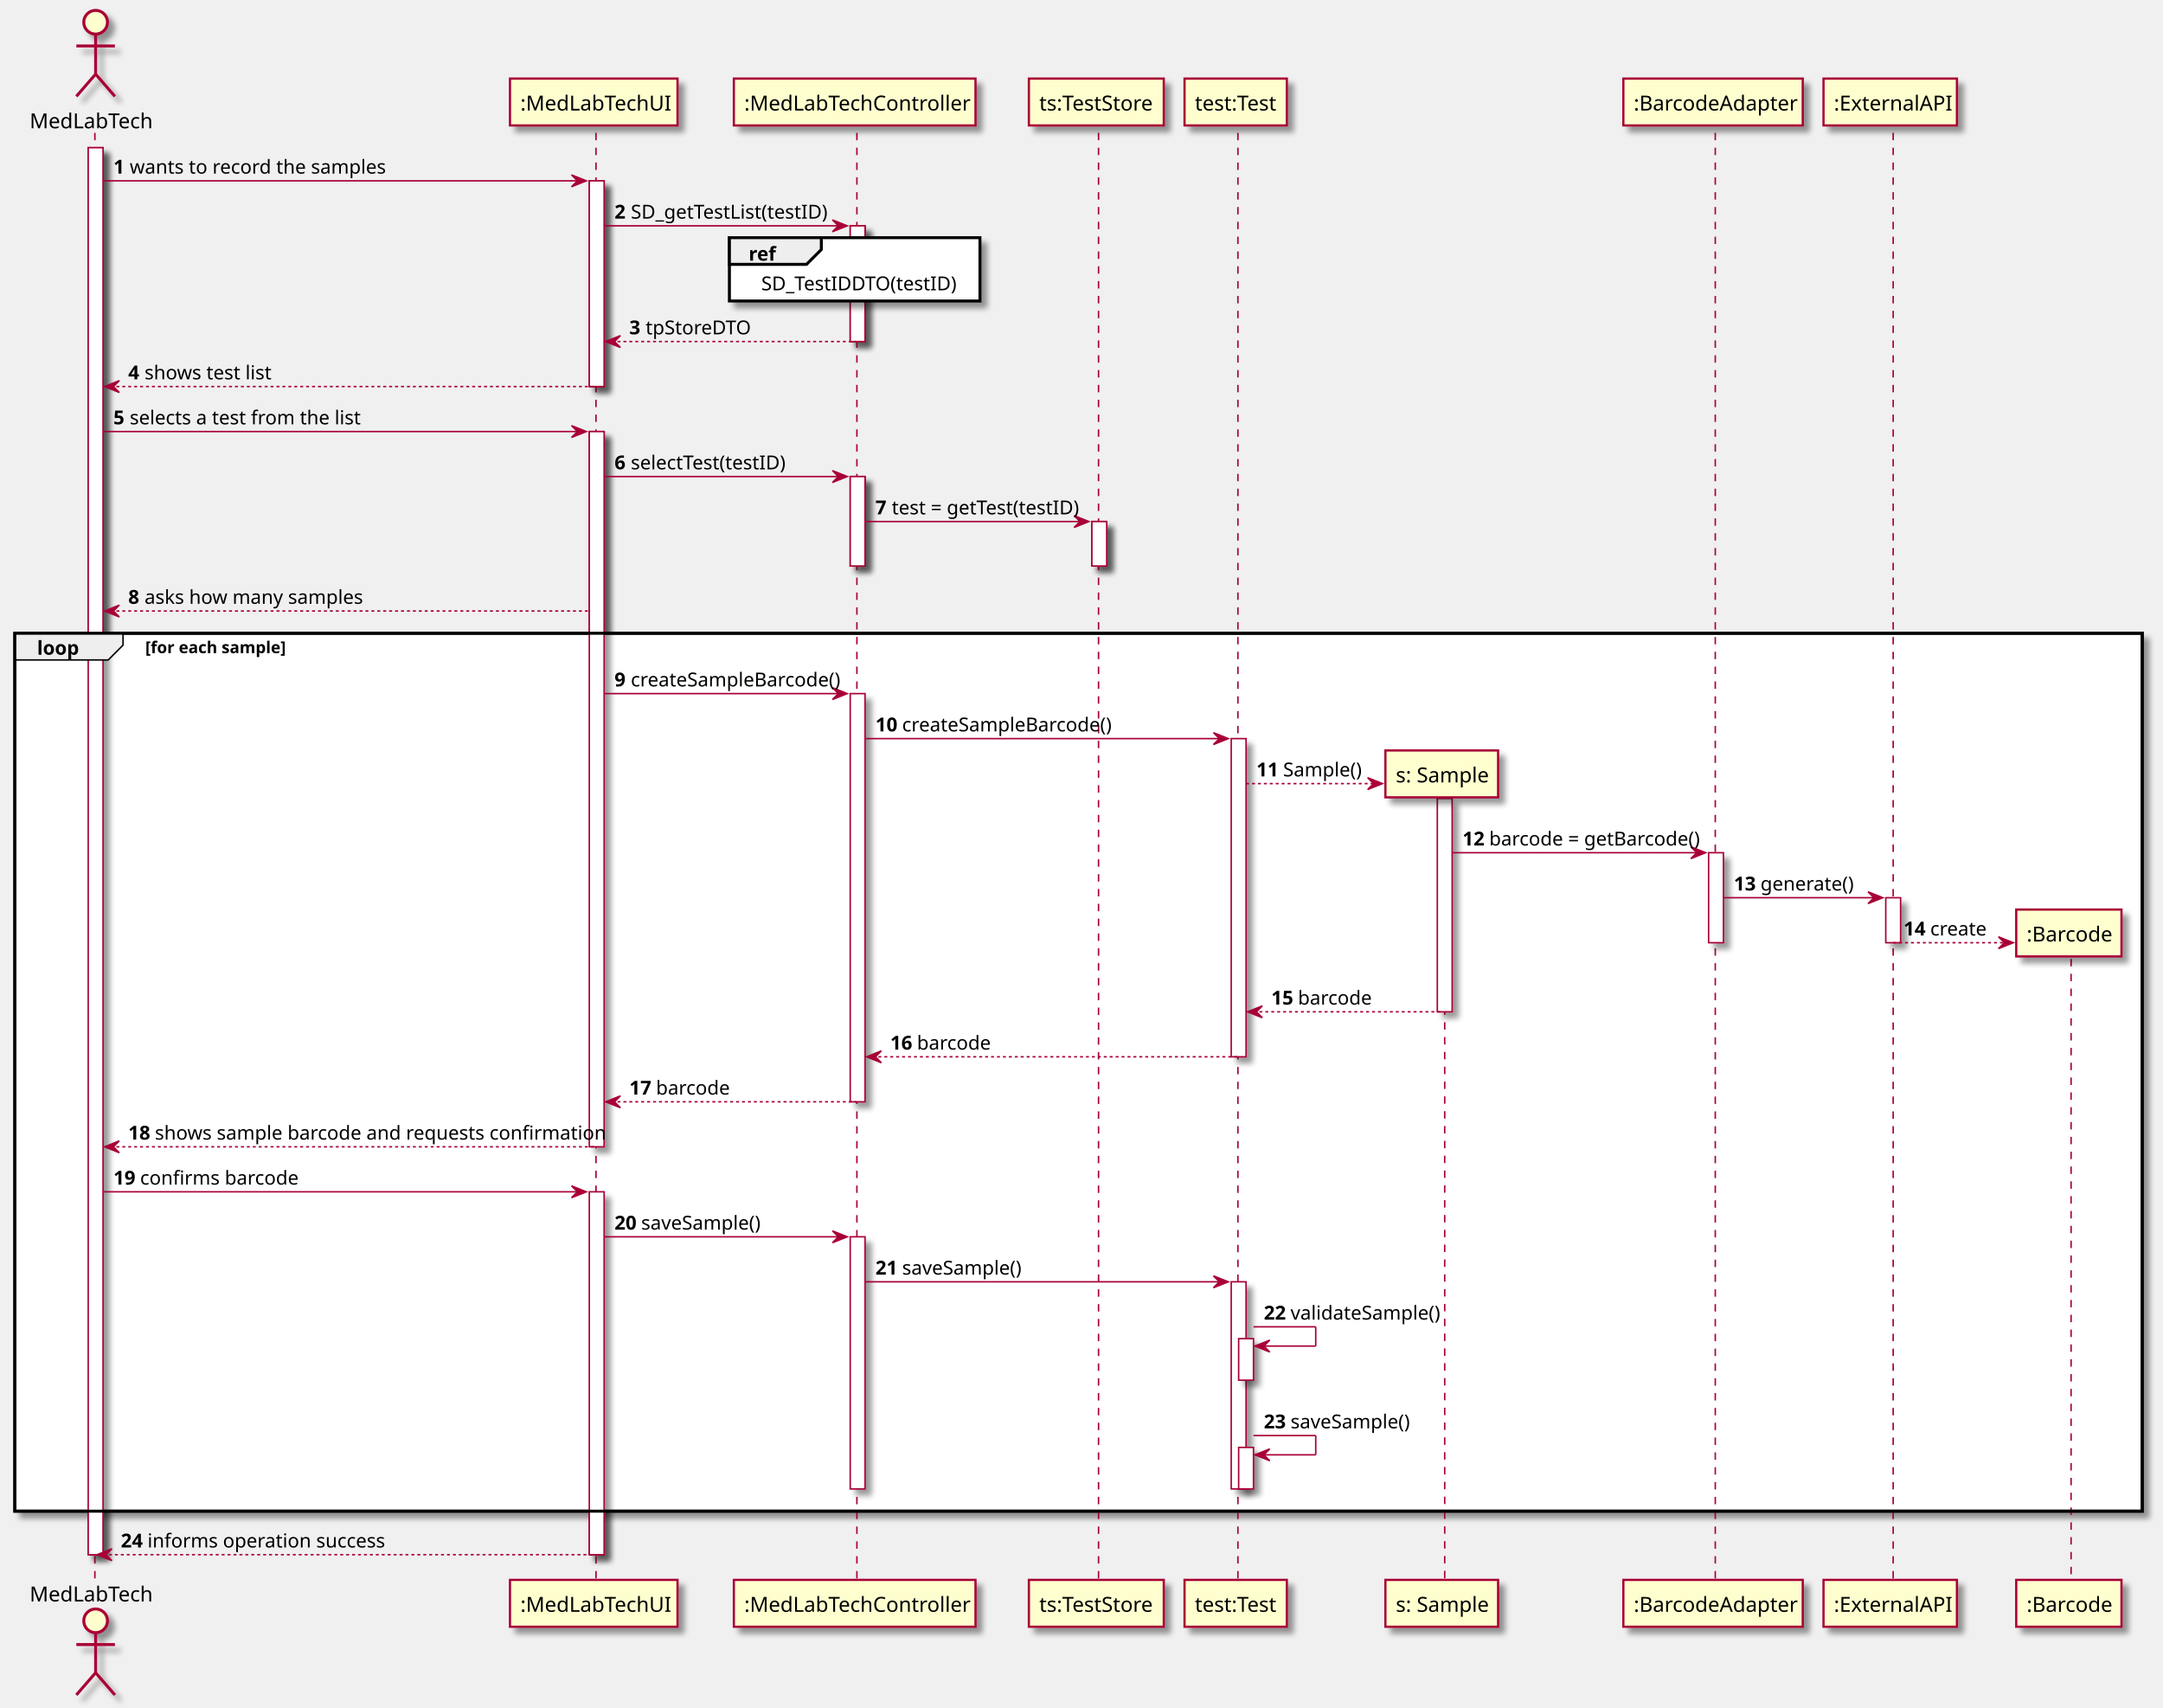
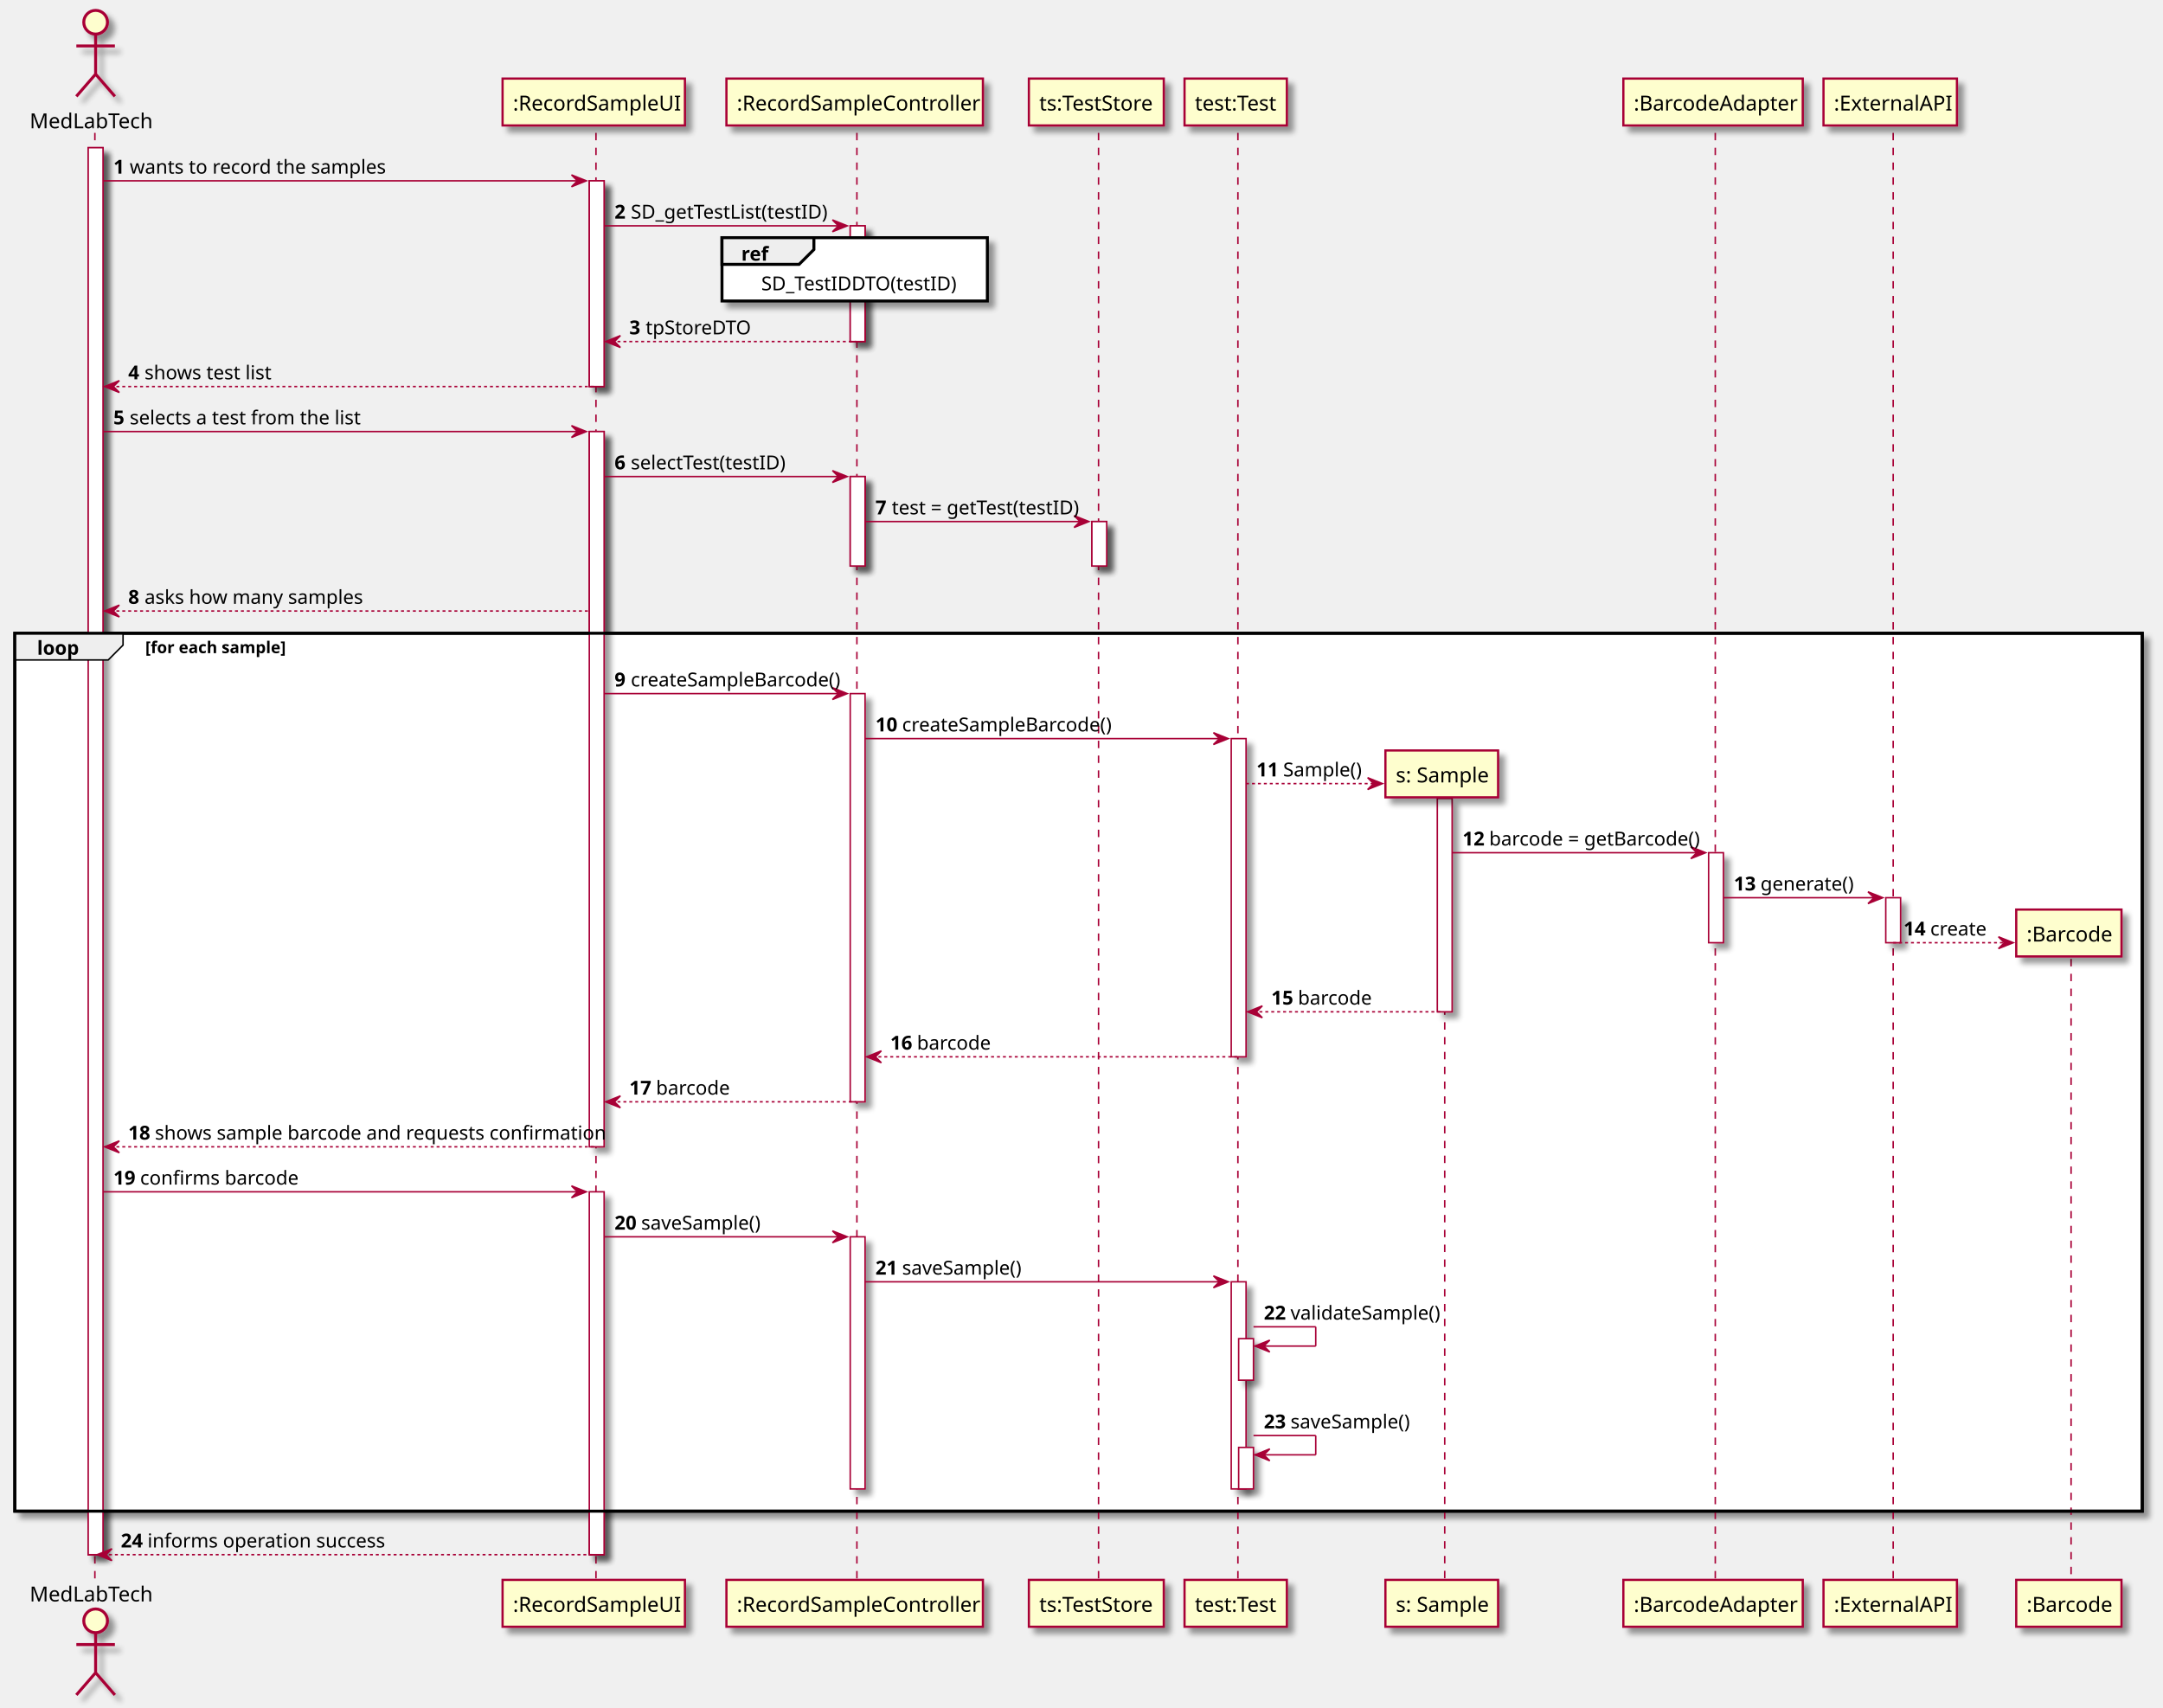
<svg xmlns="http://www.w3.org/2000/svg" contentScriptType="application/ecmascript" contentStyleType="text/css" height="1152px" preserveAspectRatio="none" style="width:1459px;height:1152px;" version="1.1" viewBox="0 0 1459 1152" width="1459px" zoomAndPan="magnify">
  <defs>
-     <filter height="300%" id="fufe3tye4bch2" width="300%" x="-1" y="-1">
+     <filter height="300%" id="f32k45sra14me" width="300%" x="-1" y="-1">
      <feGaussianBlur result="blurOut" stdDeviation="2.0" />
      <feColorMatrix in="blurOut" result="blurOut2" type="matrix" values="0 0 0 0 0 0 0 0 0 0 0 0 0 0 0 0 0 0 .4 0" />
      <feOffset dx="4.0" dy="4.0" in="blurOut2" result="blurOut3" />
      <feBlend in="SourceGraphic" in2="blurOut3" mode="normal" />
    </filter>
  </defs>
  <g>
-     <rect fill="#FFFFFF" filter="url(#fufe3tye4bch2)" height="949.008" style="stroke:#A80036;stroke-width:1.0;" width="10" x="59.5" y="99.609" />
-     <rect fill="#FFFFFF" filter="url(#fufe3tye4bch2)" height="138.758" style="stroke:#A80036;stroke-width:1.0;" width="10" x="397.5" y="121.961" />
-     <rect fill="#FFFFFF" filter="url(#fufe3tye4bch2)" height="482.438" style="stroke:#A80036;stroke-width:1.0;" width="10" x="397.5" y="291.07" />
-     <rect fill="#FFFFFF" filter="url(#fufe3tye4bch2)" height="244.758" style="stroke:#A80036;stroke-width:1.0;" width="10" x="397.5" y="803.859" />
-     <rect fill="#FFFFFF" filter="url(#fufe3tye4bch2)" height="78.055" style="stroke:#A80036;stroke-width:1.0;" width="10" x="573.5" y="152.312" />
-     <rect fill="#FFFFFF" filter="url(#fufe3tye4bch2)" height="60.352" style="stroke:#A80036;stroke-width:1.0;" width="10" x="573.5" y="321.422" />
-     <rect fill="#FFFFFF" filter="url(#fufe3tye4bch2)" height="275.328" style="stroke:#A80036;stroke-width:1.0;" width="10" x="573.5" y="467.828" />
-     <rect fill="#FFFFFF" filter="url(#fufe3tye4bch2)" height="170.055" style="stroke:#A80036;stroke-width:1.0;" width="10" x="573.5" y="834.211" />
-     <rect fill="#FFFFFF" filter="url(#fufe3tye4bch2)" height="30" style="stroke:#A80036;stroke-width:1.0;" width="10" x="736.5" y="351.773" />
-     <rect fill="#FFFFFF" filter="url(#fufe3tye4bch2)" height="214.625" style="stroke:#A80036;stroke-width:1.0;" width="10" x="830.5" y="498.18" />
-     <rect fill="#FFFFFF" filter="url(#fufe3tye4bch2)" height="139.703" style="stroke:#A80036;stroke-width:1.0;" width="10" x="830.5" y="864.562" />
-     <rect fill="#FFFFFF" filter="url(#fufe3tye4bch2)" height="28" style="stroke:#A80036;stroke-width:1.0;" width="10" x="835.5" y="902.914" />
-     <rect fill="#FFFFFF" filter="url(#fufe3tye4bch2)" height="28" style="stroke:#A80036;stroke-width:1.0;" width="10" x="835.5" y="976.266" />
-     <rect fill="#FFFFFF" filter="url(#fufe3tye4bch2)" height="143.922" style="stroke:#A80036;stroke-width:1.0;" width="10" x="969.5" y="538.531" />
-     <rect fill="#FFFFFF" filter="url(#fufe3tye4bch2)" height="60.703" style="stroke:#A80036;stroke-width:1.0;" width="10" x="1152.5" y="575.141" />
-     <rect fill="#FFFFFF" filter="url(#fufe3tye4bch2)" height="30.352" style="stroke:#A80036;stroke-width:1.0;" width="10" x="1272" y="605.492" />
-     <rect fill="#FFFFFF" filter="url(#fufe3tye4bch2)" height="592.141" style="stroke:#000000;stroke-width:2.0;" width="1435" x="10" y="427.125" />
+     <rect fill="#FFFFFF" filter="url(#f32k45sra14me)" height="949.008" style="stroke:#A80036;stroke-width:1.0;" width="10" x="59.5" y="99.609" />
+     <rect fill="#FFFFFF" filter="url(#f32k45sra14me)" height="138.758" style="stroke:#A80036;stroke-width:1.0;" width="10" x="397.5" y="121.961" />
+     <rect fill="#FFFFFF" filter="url(#f32k45sra14me)" height="482.438" style="stroke:#A80036;stroke-width:1.0;" width="10" x="397.5" y="291.07" />
+     <rect fill="#FFFFFF" filter="url(#f32k45sra14me)" height="244.758" style="stroke:#A80036;stroke-width:1.0;" width="10" x="397.5" y="803.859" />
+     <rect fill="#FFFFFF" filter="url(#f32k45sra14me)" height="78.055" style="stroke:#A80036;stroke-width:1.0;" width="10" x="573.5" y="152.312" />
+     <rect fill="#FFFFFF" filter="url(#f32k45sra14me)" height="60.352" style="stroke:#A80036;stroke-width:1.0;" width="10" x="573.5" y="321.422" />
+     <rect fill="#FFFFFF" filter="url(#f32k45sra14me)" height="275.328" style="stroke:#A80036;stroke-width:1.0;" width="10" x="573.5" y="467.828" />
+     <rect fill="#FFFFFF" filter="url(#f32k45sra14me)" height="170.055" style="stroke:#A80036;stroke-width:1.0;" width="10" x="573.5" y="834.211" />
+     <rect fill="#FFFFFF" filter="url(#f32k45sra14me)" height="30" style="stroke:#A80036;stroke-width:1.0;" width="10" x="736.5" y="351.773" />
+     <rect fill="#FFFFFF" filter="url(#f32k45sra14me)" height="214.625" style="stroke:#A80036;stroke-width:1.0;" width="10" x="830.5" y="498.18" />
+     <rect fill="#FFFFFF" filter="url(#f32k45sra14me)" height="139.703" style="stroke:#A80036;stroke-width:1.0;" width="10" x="830.5" y="864.562" />
+     <rect fill="#FFFFFF" filter="url(#f32k45sra14me)" height="28" style="stroke:#A80036;stroke-width:1.0;" width="10" x="835.5" y="902.914" />
+     <rect fill="#FFFFFF" filter="url(#f32k45sra14me)" height="28" style="stroke:#A80036;stroke-width:1.0;" width="10" x="835.5" y="976.266" />
+     <rect fill="#FFFFFF" filter="url(#f32k45sra14me)" height="143.922" style="stroke:#A80036;stroke-width:1.0;" width="10" x="969.5" y="538.531" />
+     <rect fill="#FFFFFF" filter="url(#f32k45sra14me)" height="60.703" style="stroke:#A80036;stroke-width:1.0;" width="10" x="1152.5" y="575.141" />
+     <rect fill="#FFFFFF" filter="url(#f32k45sra14me)" height="30.352" style="stroke:#A80036;stroke-width:1.0;" width="10" x="1272" y="605.492" />
+     <rect fill="#FFFFFF" filter="url(#f32k45sra14me)" height="592.141" style="stroke:#000000;stroke-width:2.0;" width="1435" x="10" y="427.125" />
    <line style="stroke:#A80036;stroke-width:1.0;stroke-dasharray:5.0,5.0;" x1="64" x2="64" y1="89.609" y2="1066.617" />
    <line style="stroke:#A80036;stroke-width:1.0;stroke-dasharray:5.0,5.0;" x1="402" x2="402" y1="89.609" y2="1066.617" />
    <line style="stroke:#A80036;stroke-width:1.0;stroke-dasharray:5.0,5.0;" x1="578" x2="578" y1="89.609" y2="1066.617" />
    <line style="stroke:#A80036;stroke-width:1.0;stroke-dasharray:5.0,5.0;" x1="741" x2="741" y1="89.609" y2="1066.617" />
    <line style="stroke:#A80036;stroke-width:1.0;stroke-dasharray:5.0,5.0;" x1="835" x2="835" y1="89.609" y2="1066.617" />
    <line style="stroke:#A80036;stroke-width:1.0;stroke-dasharray:5.0,5.0;" x1="974.5" x2="974.5" y1="539.484" y2="1066.617" />
    <line style="stroke:#A80036;stroke-width:1.0;stroke-dasharray:5.0,5.0;" x1="1157" x2="1157" y1="89.609" y2="1066.617" />
    <line style="stroke:#A80036;stroke-width:1.0;stroke-dasharray:5.0,5.0;" x1="1277" x2="1277" y1="89.609" y2="1066.617" />
    <line style="stroke:#A80036;stroke-width:1.0;stroke-dasharray:5.0,5.0;" x1="1397" x2="1397" y1="646.797" y2="1066.617" />
    <text fill="#000000" font-family="sans-serif" font-size="14" lengthAdjust="spacing" textLength="83" x="20" y="86.533">MedLabTech</text>
-     <ellipse cx="64.5" cy="15" fill="#FEFECE" filter="url(#fufe3tye4bch2)" rx="8" ry="8" style="stroke:#A80036;stroke-width:2.0;" />
-     <path d="M64.5,23 L64.5,50 M51.5,31 L77.5,31 M64.5,50 L51.5,65 M64.5,50 L77.5,65 " fill="none" filter="url(#fufe3tye4bch2)" style="stroke:#A80036;stroke-width:2.0;" />
+     <ellipse cx="64.5" cy="15" fill="#FEFECE" filter="url(#f32k45sra14me)" rx="8" ry="8" style="stroke:#A80036;stroke-width:2.0;" />
+     <path d="M64.5,23 L64.5,50 M51.5,31 L77.5,31 M64.5,50 L51.5,65 M64.5,50 L77.5,65 " fill="none" filter="url(#f32k45sra14me)" style="stroke:#A80036;stroke-width:2.0;" />
    <text fill="#000000" font-family="sans-serif" font-size="14" lengthAdjust="spacing" textLength="83" x="20" y="1080.15">MedLabTech</text>
-     <ellipse cx="64.5" cy="1093.227" fill="#FEFECE" filter="url(#fufe3tye4bch2)" rx="8" ry="8" style="stroke:#A80036;stroke-width:2.0;" />
-     <path d="M64.5,1101.227 L64.5,1128.227 M51.5,1109.227 L77.5,1109.227 M64.5,1128.227 L51.5,1143.227 M64.5,1128.227 L77.5,1143.227 " fill="none" filter="url(#fufe3tye4bch2)" style="stroke:#A80036;stroke-width:2.0;" />
-     <rect fill="#FEFECE" filter="url(#fufe3tye4bch2)" height="31.609" style="stroke:#A80036;stroke-width:1.5;" width="113" x="344" y="53" />
-     <text fill="#000000" font-family="sans-serif" font-size="14" lengthAdjust="spacing" textLength="99" x="351" y="74.533">:MedLabTechUI</text>
-     <rect fill="#FEFECE" filter="url(#fufe3tye4bch2)" height="31.609" style="stroke:#A80036;stroke-width:1.5;" width="113" x="344" y="1065.617" />
-     <text fill="#000000" font-family="sans-serif" font-size="14" lengthAdjust="spacing" textLength="99" x="351" y="1087.15">:MedLabTechUI</text>
-     <rect fill="#FEFECE" filter="url(#fufe3tye4bch2)" height="31.609" style="stroke:#A80036;stroke-width:1.5;" width="163" x="495" y="53" />
-     <text fill="#000000" font-family="sans-serif" font-size="14" lengthAdjust="spacing" textLength="149" x="502" y="74.533">:MedLabTechController</text>
-     <rect fill="#FEFECE" filter="url(#fufe3tye4bch2)" height="31.609" style="stroke:#A80036;stroke-width:1.5;" width="163" x="495" y="1065.617" />
-     <text fill="#000000" font-family="sans-serif" font-size="14" lengthAdjust="spacing" textLength="149" x="502" y="1087.15">:MedLabTechController</text>
-     <rect fill="#FEFECE" filter="url(#fufe3tye4bch2)" height="31.609" style="stroke:#A80036;stroke-width:1.5;" width="91" x="694" y="53" />
+     <ellipse cx="64.5" cy="1093.227" fill="#FEFECE" filter="url(#f32k45sra14me)" rx="8" ry="8" style="stroke:#A80036;stroke-width:2.0;" />
+     <path d="M64.5,1101.227 L64.5,1128.227 M51.5,1109.227 L77.5,1109.227 M64.5,1128.227 L51.5,1143.227 M64.5,1128.227 L77.5,1143.227 " fill="none" filter="url(#f32k45sra14me)" style="stroke:#A80036;stroke-width:2.0;" />
+     <rect fill="#FEFECE" filter="url(#f32k45sra14me)" height="31.609" style="stroke:#A80036;stroke-width:1.5;" width="123" x="339" y="53" />
+     <text fill="#000000" font-family="sans-serif" font-size="14" lengthAdjust="spacing" textLength="109" x="346" y="74.533">:RecordSampleUI</text>
+     <rect fill="#FEFECE" filter="url(#f32k45sra14me)" height="31.609" style="stroke:#A80036;stroke-width:1.5;" width="123" x="339" y="1065.617" />
+     <text fill="#000000" font-family="sans-serif" font-size="14" lengthAdjust="spacing" textLength="109" x="346" y="1087.15">:RecordSampleUI</text>
+     <rect fill="#FEFECE" filter="url(#f32k45sra14me)" height="31.609" style="stroke:#A80036;stroke-width:1.5;" width="173" x="490" y="53" />
+     <text fill="#000000" font-family="sans-serif" font-size="14" lengthAdjust="spacing" textLength="159" x="497" y="74.533">:RecordSampleController</text>
+     <rect fill="#FEFECE" filter="url(#f32k45sra14me)" height="31.609" style="stroke:#A80036;stroke-width:1.5;" width="173" x="490" y="1065.617" />
+     <text fill="#000000" font-family="sans-serif" font-size="14" lengthAdjust="spacing" textLength="159" x="497" y="1087.15">:RecordSampleController</text>
+     <rect fill="#FEFECE" filter="url(#f32k45sra14me)" height="31.609" style="stroke:#A80036;stroke-width:1.5;" width="91" x="694" y="53" />
    <text fill="#000000" font-family="sans-serif" font-size="14" lengthAdjust="spacing" textLength="77" x="701" y="74.533">ts:TestStore</text>
-     <rect fill="#FEFECE" filter="url(#fufe3tye4bch2)" height="31.609" style="stroke:#A80036;stroke-width:1.5;" width="91" x="694" y="1065.617" />
+     <rect fill="#FEFECE" filter="url(#f32k45sra14me)" height="31.609" style="stroke:#A80036;stroke-width:1.5;" width="91" x="694" y="1065.617" />
    <text fill="#000000" font-family="sans-serif" font-size="14" lengthAdjust="spacing" textLength="77" x="701" y="1087.15">ts:TestStore</text>
-     <rect fill="#FEFECE" filter="url(#fufe3tye4bch2)" height="31.609" style="stroke:#A80036;stroke-width:1.5;" width="69" x="799" y="53" />
+     <rect fill="#FEFECE" filter="url(#f32k45sra14me)" height="31.609" style="stroke:#A80036;stroke-width:1.5;" width="69" x="799" y="53" />
    <text fill="#000000" font-family="sans-serif" font-size="14" lengthAdjust="spacing" textLength="55" x="806" y="74.533">test:Test</text>
-     <rect fill="#FEFECE" filter="url(#fufe3tye4bch2)" height="31.609" style="stroke:#A80036;stroke-width:1.5;" width="69" x="799" y="1065.617" />
+     <rect fill="#FEFECE" filter="url(#f32k45sra14me)" height="31.609" style="stroke:#A80036;stroke-width:1.5;" width="69" x="799" y="1065.617" />
    <text fill="#000000" font-family="sans-serif" font-size="14" lengthAdjust="spacing" textLength="55" x="806" y="1087.15">test:Test</text>
-     <rect fill="#FEFECE" filter="url(#fufe3tye4bch2)" height="31.609" style="stroke:#A80036;stroke-width:1.5;" width="76" x="934.5" y="1065.617" />
+     <rect fill="#FEFECE" filter="url(#f32k45sra14me)" height="31.609" style="stroke:#A80036;stroke-width:1.5;" width="76" x="934.5" y="1065.617" />
    <text fill="#000000" font-family="sans-serif" font-size="14" lengthAdjust="spacing" textLength="62" x="941.5" y="1087.15">s: Sample</text>
-     <rect fill="#FEFECE" filter="url(#fufe3tye4bch2)" height="31.609" style="stroke:#A80036;stroke-width:1.5;" width="121" x="1095" y="53" />
+     <rect fill="#FEFECE" filter="url(#f32k45sra14me)" height="31.609" style="stroke:#A80036;stroke-width:1.5;" width="121" x="1095" y="53" />
    <text fill="#000000" font-family="sans-serif" font-size="14" lengthAdjust="spacing" textLength="107" x="1102" y="74.533">:BarcodeAdapter</text>
-     <rect fill="#FEFECE" filter="url(#fufe3tye4bch2)" height="31.609" style="stroke:#A80036;stroke-width:1.5;" width="121" x="1095" y="1065.617" />
+     <rect fill="#FEFECE" filter="url(#f32k45sra14me)" height="31.609" style="stroke:#A80036;stroke-width:1.5;" width="121" x="1095" y="1065.617" />
    <text fill="#000000" font-family="sans-serif" font-size="14" lengthAdjust="spacing" textLength="107" x="1102" y="1087.15">:BarcodeAdapter</text>
-     <rect fill="#FEFECE" filter="url(#fufe3tye4bch2)" height="31.609" style="stroke:#A80036;stroke-width:1.5;" width="90" x="1230" y="53" />
+     <rect fill="#FEFECE" filter="url(#f32k45sra14me)" height="31.609" style="stroke:#A80036;stroke-width:1.5;" width="90" x="1230" y="53" />
    <text fill="#000000" font-family="sans-serif" font-size="14" lengthAdjust="spacing" textLength="76" x="1237" y="74.533">:ExternalAPI</text>
-     <rect fill="#FEFECE" filter="url(#fufe3tye4bch2)" height="31.609" style="stroke:#A80036;stroke-width:1.5;" width="90" x="1230" y="1065.617" />
+     <rect fill="#FEFECE" filter="url(#f32k45sra14me)" height="31.609" style="stroke:#A80036;stroke-width:1.5;" width="90" x="1230" y="1065.617" />
    <text fill="#000000" font-family="sans-serif" font-size="14" lengthAdjust="spacing" textLength="76" x="1237" y="1087.15">:ExternalAPI</text>
-     <rect fill="#FEFECE" filter="url(#fufe3tye4bch2)" height="31.609" style="stroke:#A80036;stroke-width:1.5;" width="71" x="1360" y="1065.617" />
+     <rect fill="#FEFECE" filter="url(#f32k45sra14me)" height="31.609" style="stroke:#A80036;stroke-width:1.5;" width="71" x="1360" y="1065.617" />
    <text fill="#000000" font-family="sans-serif" font-size="14" lengthAdjust="spacing" textLength="57" x="1367" y="1087.15">:Barcode</text>
-     <rect fill="#FFFFFF" filter="url(#fufe3tye4bch2)" height="949.008" style="stroke:#A80036;stroke-width:1.0;" width="10" x="59.5" y="99.609" />
-     <rect fill="#FFFFFF" filter="url(#fufe3tye4bch2)" height="138.758" style="stroke:#A80036;stroke-width:1.0;" width="10" x="397.5" y="121.961" />
-     <rect fill="#FFFFFF" filter="url(#fufe3tye4bch2)" height="482.438" style="stroke:#A80036;stroke-width:1.0;" width="10" x="397.5" y="291.07" />
-     <rect fill="#FFFFFF" filter="url(#fufe3tye4bch2)" height="244.758" style="stroke:#A80036;stroke-width:1.0;" width="10" x="397.5" y="803.859" />
-     <rect fill="#FFFFFF" filter="url(#fufe3tye4bch2)" height="78.055" style="stroke:#A80036;stroke-width:1.0;" width="10" x="573.5" y="152.312" />
-     <rect fill="#FFFFFF" filter="url(#fufe3tye4bch2)" height="60.352" style="stroke:#A80036;stroke-width:1.0;" width="10" x="573.5" y="321.422" />
-     <rect fill="#FFFFFF" filter="url(#fufe3tye4bch2)" height="275.328" style="stroke:#A80036;stroke-width:1.0;" width="10" x="573.5" y="467.828" />
-     <rect fill="#FFFFFF" filter="url(#fufe3tye4bch2)" height="170.055" style="stroke:#A80036;stroke-width:1.0;" width="10" x="573.5" y="834.211" />
-     <rect fill="#FFFFFF" filter="url(#fufe3tye4bch2)" height="30" style="stroke:#A80036;stroke-width:1.0;" width="10" x="736.5" y="351.773" />
-     <rect fill="#FFFFFF" filter="url(#fufe3tye4bch2)" height="214.625" style="stroke:#A80036;stroke-width:1.0;" width="10" x="830.5" y="498.18" />
-     <rect fill="#FFFFFF" filter="url(#fufe3tye4bch2)" height="139.703" style="stroke:#A80036;stroke-width:1.0;" width="10" x="830.5" y="864.562" />
-     <rect fill="#FFFFFF" filter="url(#fufe3tye4bch2)" height="28" style="stroke:#A80036;stroke-width:1.0;" width="10" x="835.5" y="902.914" />
-     <rect fill="#FFFFFF" filter="url(#fufe3tye4bch2)" height="28" style="stroke:#A80036;stroke-width:1.0;" width="10" x="835.5" y="976.266" />
-     <rect fill="#FFFFFF" filter="url(#fufe3tye4bch2)" height="143.922" style="stroke:#A80036;stroke-width:1.0;" width="10" x="969.5" y="538.531" />
-     <rect fill="#FFFFFF" filter="url(#fufe3tye4bch2)" height="60.703" style="stroke:#A80036;stroke-width:1.0;" width="10" x="1152.5" y="575.141" />
-     <rect fill="#FFFFFF" filter="url(#fufe3tye4bch2)" height="30.352" style="stroke:#A80036;stroke-width:1.0;" width="10" x="1272" y="605.492" />
+     <rect fill="#FFFFFF" filter="url(#f32k45sra14me)" height="949.008" style="stroke:#A80036;stroke-width:1.0;" width="10" x="59.5" y="99.609" />
+     <rect fill="#FFFFFF" filter="url(#f32k45sra14me)" height="138.758" style="stroke:#A80036;stroke-width:1.0;" width="10" x="397.5" y="121.961" />
+     <rect fill="#FFFFFF" filter="url(#f32k45sra14me)" height="482.438" style="stroke:#A80036;stroke-width:1.0;" width="10" x="397.5" y="291.07" />
+     <rect fill="#FFFFFF" filter="url(#f32k45sra14me)" height="244.758" style="stroke:#A80036;stroke-width:1.0;" width="10" x="397.5" y="803.859" />
+     <rect fill="#FFFFFF" filter="url(#f32k45sra14me)" height="78.055" style="stroke:#A80036;stroke-width:1.0;" width="10" x="573.5" y="152.312" />
+     <rect fill="#FFFFFF" filter="url(#f32k45sra14me)" height="60.352" style="stroke:#A80036;stroke-width:1.0;" width="10" x="573.5" y="321.422" />
+     <rect fill="#FFFFFF" filter="url(#f32k45sra14me)" height="275.328" style="stroke:#A80036;stroke-width:1.0;" width="10" x="573.5" y="467.828" />
+     <rect fill="#FFFFFF" filter="url(#f32k45sra14me)" height="170.055" style="stroke:#A80036;stroke-width:1.0;" width="10" x="573.5" y="834.211" />
+     <rect fill="#FFFFFF" filter="url(#f32k45sra14me)" height="30" style="stroke:#A80036;stroke-width:1.0;" width="10" x="736.5" y="351.773" />
+     <rect fill="#FFFFFF" filter="url(#f32k45sra14me)" height="214.625" style="stroke:#A80036;stroke-width:1.0;" width="10" x="830.5" y="498.18" />
+     <rect fill="#FFFFFF" filter="url(#f32k45sra14me)" height="139.703" style="stroke:#A80036;stroke-width:1.0;" width="10" x="830.5" y="864.562" />
+     <rect fill="#FFFFFF" filter="url(#f32k45sra14me)" height="28" style="stroke:#A80036;stroke-width:1.0;" width="10" x="835.5" y="902.914" />
+     <rect fill="#FFFFFF" filter="url(#f32k45sra14me)" height="28" style="stroke:#A80036;stroke-width:1.0;" width="10" x="835.5" y="976.266" />
+     <rect fill="#FFFFFF" filter="url(#f32k45sra14me)" height="143.922" style="stroke:#A80036;stroke-width:1.0;" width="10" x="969.5" y="538.531" />
+     <rect fill="#FFFFFF" filter="url(#f32k45sra14me)" height="60.703" style="stroke:#A80036;stroke-width:1.0;" width="10" x="1152.5" y="575.141" />
+     <rect fill="#FFFFFF" filter="url(#f32k45sra14me)" height="30.352" style="stroke:#A80036;stroke-width:1.0;" width="10" x="1272" y="605.492" />
    <polygon fill="#A80036" points="385.5,117.961,395.5,121.961,385.5,125.961,389.5,121.961" style="stroke:#A80036;stroke-width:1.0;" />
    <line style="stroke:#A80036;stroke-width:1.0;" x1="69.5" x2="391.5" y1="121.961" y2="121.961" />
    <text fill="#000000" font-family="sans-serif" font-size="13" font-weight="bold" lengthAdjust="spacing" textLength="7" x="76.5" y="117.105">1</text>
    <text fill="#000000" font-family="sans-serif" font-size="13" lengthAdjust="spacing" textLength="164" x="87.5" y="117.105">wants to record the samples</text>
    <polygon fill="#A80036" points="561.5,148.312,571.5,152.312,561.5,156.312,565.5,152.312" style="stroke:#A80036;stroke-width:1.0;" />
    <line style="stroke:#A80036;stroke-width:1.0;" x1="407.5" x2="567.5" y1="152.312" y2="152.312" />
    <text fill="#000000" font-family="sans-serif" font-size="13" font-weight="bold" lengthAdjust="spacing" textLength="7" x="414.5" y="147.456">2</text>
    <text fill="#000000" font-family="sans-serif" font-size="13" lengthAdjust="spacing" textLength="131" x="425.5" y="147.456">SD_getTestList(testID)</text>
-     <rect fill="#FFFFFF" filter="url(#fufe3tye4bch2)" height="42.703" style="stroke:#000000;stroke-width:2.0;" width="169" x="492" y="160.312" />
-     <polygon fill="#EEEEEE" points="492,160.312,554,160.312,554,168.312,544,178.312,492,178.312,492,160.312" style="stroke:#000000;stroke-width:2.0;" />
-     <text fill="#000000" font-family="sans-serif" font-size="13" font-weight="bold" lengthAdjust="spacing" textLength="17" x="505" y="175.808">ref</text>
+     <rect fill="#FFFFFF" filter="url(#f32k45sra14me)" height="42.703" style="stroke:#000000;stroke-width:2.0;" width="179" x="487" y="160.312" />
+     <polygon fill="#EEEEEE" points="487,160.312,549,160.312,549,168.312,539,178.312,487,178.312,487,160.312" style="stroke:#000000;stroke-width:2.0;" />
+     <text fill="#000000" font-family="sans-serif" font-size="13" font-weight="bold" lengthAdjust="spacing" textLength="17" x="500" y="175.808">ref</text>
    <text fill="#000000" font-family="sans-serif" font-size="13" lengthAdjust="spacing" textLength="130" x="513.5" y="195.808">SD_TestIDDTO(testID)</text>
    <polygon fill="#A80036" points="418.5,226.367,408.5,230.367,418.5,234.367,414.5,230.367" style="stroke:#A80036;stroke-width:1.0;" />
    <line style="stroke:#A80036;stroke-width:1.0;stroke-dasharray:2.0,2.0;" x1="412.5" x2="577.5" y1="230.367" y2="230.367" />
    <text fill="#000000" font-family="sans-serif" font-size="13" font-weight="bold" lengthAdjust="spacing" textLength="7" x="424.5" y="225.511">3</text>
    <text fill="#000000" font-family="sans-serif" font-size="13" lengthAdjust="spacing" textLength="68" x="435.5" y="225.511">tpStoreDTO</text>
    <polygon fill="#A80036" points="80.5,256.719,70.5,260.719,80.5,264.719,76.5,260.719" style="stroke:#A80036;stroke-width:1.0;" />
    <line style="stroke:#A80036;stroke-width:1.0;stroke-dasharray:2.0,2.0;" x1="74.5" x2="401.5" y1="260.719" y2="260.719" />
    <text fill="#000000" font-family="sans-serif" font-size="13" font-weight="bold" lengthAdjust="spacing" textLength="7" x="86.5" y="255.862">4</text>
    <text fill="#000000" font-family="sans-serif" font-size="13" lengthAdjust="spacing" textLength="84" x="97.5" y="255.862">shows test list</text>
    <polygon fill="#A80036" points="385.5,287.07,395.5,291.07,385.5,295.07,389.5,291.07" style="stroke:#A80036;stroke-width:1.0;" />
    <line style="stroke:#A80036;stroke-width:1.0;" x1="69.5" x2="391.5" y1="291.07" y2="291.07" />
    <text fill="#000000" font-family="sans-serif" font-size="13" font-weight="bold" lengthAdjust="spacing" textLength="7" x="76.5" y="286.214">5</text>
    <text fill="#000000" font-family="sans-serif" font-size="13" lengthAdjust="spacing" textLength="151" x="87.5" y="286.214">selects a test from the list</text>
    <polygon fill="#A80036" points="561.5,317.422,571.5,321.422,561.5,325.422,565.5,321.422" style="stroke:#A80036;stroke-width:1.0;" />
    <line style="stroke:#A80036;stroke-width:1.0;" x1="407.5" x2="567.5" y1="321.422" y2="321.422" />
    <text fill="#000000" font-family="sans-serif" font-size="13" font-weight="bold" lengthAdjust="spacing" textLength="7" x="414.5" y="316.565">6</text>
    <text fill="#000000" font-family="sans-serif" font-size="13" lengthAdjust="spacing" textLength="102" x="425.5" y="316.565">selectTest(testID)</text>
    <polygon fill="#A80036" points="724.5,347.773,734.5,351.773,724.5,355.773,728.5,351.773" style="stroke:#A80036;stroke-width:1.0;" />
    <line style="stroke:#A80036;stroke-width:1.0;" x1="583.5" x2="730.5" y1="351.773" y2="351.773" />
    <text fill="#000000" font-family="sans-serif" font-size="13" font-weight="bold" lengthAdjust="spacing" textLength="7" x="590.5" y="346.917">7</text>
    <text fill="#000000" font-family="sans-serif" font-size="13" lengthAdjust="spacing" textLength="123" x="601.5" y="346.917">test = getTest(testID)</text>
    <polygon fill="#A80036" points="80.5,408.125,70.5,412.125,80.5,416.125,76.5,412.125" style="stroke:#A80036;stroke-width:1.0;" />
    <line style="stroke:#A80036;stroke-width:1.0;stroke-dasharray:2.0,2.0;" x1="74.5" x2="396.5" y1="412.125" y2="412.125" />
    <text fill="#000000" font-family="sans-serif" font-size="13" font-weight="bold" lengthAdjust="spacing" textLength="7" x="86.5" y="407.269">8</text>
    <text fill="#000000" font-family="sans-serif" font-size="13" lengthAdjust="spacing" textLength="144" x="97.5" y="407.269">asks how many samples</text>
    <path d="M10,427.125 L83,427.125 L83,435.125 L73,445.125 L10,445.125 L10,427.125 " fill="#EEEEEE" style="stroke:#000000;stroke-width:1.0;" />
    <rect fill="none" height="592.141" style="stroke:#000000;stroke-width:2.0;" width="1435" x="10" y="427.125" />
    <text fill="#000000" font-family="sans-serif" font-size="13" font-weight="bold" lengthAdjust="spacing" textLength="28" x="25" y="441.62">loop</text>
    <text fill="#000000" font-family="sans-serif" font-size="11" font-weight="bold" lengthAdjust="spacing" textLength="97" x="98" y="440.544">[for each sample]</text>
    <polygon fill="#A80036" points="561.5,463.828,571.5,467.828,561.5,471.828,565.5,467.828" style="stroke:#A80036;stroke-width:1.0;" />
    <line style="stroke:#A80036;stroke-width:1.0;" x1="407.5" x2="567.5" y1="467.828" y2="467.828" />
    <text fill="#000000" font-family="sans-serif" font-size="13" font-weight="bold" lengthAdjust="spacing" textLength="7" x="414.5" y="462.972">9</text>
    <text fill="#000000" font-family="sans-serif" font-size="13" lengthAdjust="spacing" textLength="136" x="425.5" y="462.972">createSampleBarcode()</text>
    <polygon fill="#A80036" points="818.5,494.18,828.5,498.18,818.5,502.18,822.5,498.18" style="stroke:#A80036;stroke-width:1.0;" />
    <line style="stroke:#A80036;stroke-width:1.0;" x1="583.5" x2="824.5" y1="498.18" y2="498.18" />
    <text fill="#000000" font-family="sans-serif" font-size="13" font-weight="bold" lengthAdjust="spacing" textLength="14" x="590.5" y="493.323">10</text>
    <text fill="#000000" font-family="sans-serif" font-size="13" lengthAdjust="spacing" textLength="136" x="608.5" y="493.323">createSampleBarcode()</text>
    <polygon fill="#A80036" points="922.5,524.531,932.5,528.531,922.5,532.531,926.5,528.531" style="stroke:#A80036;stroke-width:1.0;" />
    <line style="stroke:#A80036;stroke-width:1.0;stroke-dasharray:2.0,2.0;" x1="840.5" x2="928.5" y1="528.531" y2="528.531" />
    <text fill="#000000" font-family="sans-serif" font-size="13" font-weight="bold" lengthAdjust="spacing" textLength="14" x="847.5" y="523.675">11</text>
    <text fill="#000000" font-family="sans-serif" font-size="13" lengthAdjust="spacing" textLength="52" x="865.5" y="523.675">Sample()</text>
-     <rect fill="#FEFECE" filter="url(#fufe3tye4bch2)" height="31.609" style="stroke:#A80036;stroke-width:1.5;" width="76" x="934.5" y="506.18" />
+     <rect fill="#FEFECE" filter="url(#f32k45sra14me)" height="31.609" style="stroke:#A80036;stroke-width:1.5;" width="76" x="934.5" y="506.18" />
    <text fill="#000000" font-family="sans-serif" font-size="14" lengthAdjust="spacing" textLength="62" x="941.5" y="527.713">s: Sample</text>
    <polygon fill="#A80036" points="1140.5,571.141,1150.5,575.141,1140.5,579.141,1144.5,575.141" style="stroke:#A80036;stroke-width:1.0;" />
    <line style="stroke:#A80036;stroke-width:1.0;" x1="979.5" x2="1146.5" y1="575.141" y2="575.141" />
    <text fill="#000000" font-family="sans-serif" font-size="13" font-weight="bold" lengthAdjust="spacing" textLength="14" x="986.5" y="570.284">12</text>
    <text fill="#000000" font-family="sans-serif" font-size="13" lengthAdjust="spacing" textLength="136" x="1004.5" y="570.284">barcode = getBarcode()</text>
    <polygon fill="#A80036" points="1260,601.492,1270,605.492,1260,609.492,1264,605.492" style="stroke:#A80036;stroke-width:1.0;" />
    <line style="stroke:#A80036;stroke-width:1.0;" x1="1162.5" x2="1266" y1="605.492" y2="605.492" />
    <text fill="#000000" font-family="sans-serif" font-size="13" font-weight="bold" lengthAdjust="spacing" textLength="14" x="1169.5" y="600.636">13</text>
    <text fill="#000000" font-family="sans-serif" font-size="13" lengthAdjust="spacing" textLength="58" x="1187.5" y="600.636">generate()</text>
    <polygon fill="#A80036" points="1348,631.844,1358,635.844,1348,639.844,1352,635.844" style="stroke:#A80036;stroke-width:1.0;" />
    <line style="stroke:#A80036;stroke-width:1.0;stroke-dasharray:2.0,2.0;" x1="1277" x2="1354" y1="635.844" y2="635.844" />
    <text fill="#000000" font-family="sans-serif" font-size="13" font-weight="bold" lengthAdjust="spacing" textLength="14" x="1284" y="630.987">14</text>
    <text fill="#000000" font-family="sans-serif" font-size="13" lengthAdjust="spacing" textLength="36" x="1302" y="630.987">create</text>
-     <rect fill="#FEFECE" filter="url(#fufe3tye4bch2)" height="31.609" style="stroke:#A80036;stroke-width:1.5;" width="71" x="1360" y="613.492" />
+     <rect fill="#FEFECE" filter="url(#f32k45sra14me)" height="31.609" style="stroke:#A80036;stroke-width:1.5;" width="71" x="1360" y="613.492" />
    <text fill="#000000" font-family="sans-serif" font-size="14" lengthAdjust="spacing" textLength="57" x="1367" y="635.025">:Barcode</text>
    <polygon fill="#A80036" points="851.5,678.453,841.5,682.453,851.5,686.453,847.5,682.453" style="stroke:#A80036;stroke-width:1.0;" />
    <line style="stroke:#A80036;stroke-width:1.0;stroke-dasharray:2.0,2.0;" x1="845.5" x2="973.5" y1="682.453" y2="682.453" />
    <text fill="#000000" font-family="sans-serif" font-size="13" font-weight="bold" lengthAdjust="spacing" textLength="14" x="857.5" y="677.597">15</text>
    <text fill="#000000" font-family="sans-serif" font-size="13" lengthAdjust="spacing" textLength="46" x="875.5" y="677.597">barcode</text>
    <polygon fill="#A80036" points="594.5,708.805,584.5,712.805,594.5,716.805,590.5,712.805" style="stroke:#A80036;stroke-width:1.0;" />
    <line style="stroke:#A80036;stroke-width:1.0;stroke-dasharray:2.0,2.0;" x1="588.5" x2="834.5" y1="712.805" y2="712.805" />
    <text fill="#000000" font-family="sans-serif" font-size="13" font-weight="bold" lengthAdjust="spacing" textLength="14" x="600.5" y="707.948">16</text>
    <text fill="#000000" font-family="sans-serif" font-size="13" lengthAdjust="spacing" textLength="46" x="618.5" y="707.948">barcode</text>
    <polygon fill="#A80036" points="418.5,739.156,408.5,743.156,418.5,747.156,414.5,743.156" style="stroke:#A80036;stroke-width:1.0;" />
    <line style="stroke:#A80036;stroke-width:1.0;stroke-dasharray:2.0,2.0;" x1="412.5" x2="577.5" y1="743.156" y2="743.156" />
    <text fill="#000000" font-family="sans-serif" font-size="13" font-weight="bold" lengthAdjust="spacing" textLength="14" x="424.5" y="738.3">17</text>
    <text fill="#000000" font-family="sans-serif" font-size="13" lengthAdjust="spacing" textLength="46" x="442.5" y="738.3">barcode</text>
    <polygon fill="#A80036" points="80.5,769.508,70.5,773.508,80.5,777.508,76.5,773.508" style="stroke:#A80036;stroke-width:1.0;" />
    <line style="stroke:#A80036;stroke-width:1.0;stroke-dasharray:2.0,2.0;" x1="74.5" x2="401.5" y1="773.508" y2="773.508" />
    <text fill="#000000" font-family="sans-serif" font-size="13" font-weight="bold" lengthAdjust="spacing" textLength="14" x="86.5" y="768.651">18</text>
    <text fill="#000000" font-family="sans-serif" font-size="13" lengthAdjust="spacing" textLength="286" x="104.5" y="768.651">shows sample barcode and requests confirmation</text>
    <polygon fill="#A80036" points="385.5,799.859,395.5,803.859,385.5,807.859,389.5,803.859" style="stroke:#A80036;stroke-width:1.0;" />
    <line style="stroke:#A80036;stroke-width:1.0;" x1="69.5" x2="391.5" y1="803.859" y2="803.859" />
    <text fill="#000000" font-family="sans-serif" font-size="13" font-weight="bold" lengthAdjust="spacing" textLength="14" x="76.5" y="799.003">19</text>
    <text fill="#000000" font-family="sans-serif" font-size="13" lengthAdjust="spacing" textLength="99" x="94.5" y="799.003">confirms barcode</text>
    <polygon fill="#A80036" points="561.5,830.211,571.5,834.211,561.5,838.211,565.5,834.211" style="stroke:#A80036;stroke-width:1.0;" />
    <line style="stroke:#A80036;stroke-width:1.0;" x1="407.5" x2="567.5" y1="834.211" y2="834.211" />
    <text fill="#000000" font-family="sans-serif" font-size="13" font-weight="bold" lengthAdjust="spacing" textLength="14" x="414.5" y="829.355">20</text>
    <text fill="#000000" font-family="sans-serif" font-size="13" lengthAdjust="spacing" textLength="78" x="432.5" y="829.355">saveSample()</text>
    <polygon fill="#A80036" points="818.5,860.562,828.5,864.562,818.5,868.562,822.5,864.562" style="stroke:#A80036;stroke-width:1.0;" />
    <line style="stroke:#A80036;stroke-width:1.0;" x1="583.5" x2="824.5" y1="864.562" y2="864.562" />
    <text fill="#000000" font-family="sans-serif" font-size="13" font-weight="bold" lengthAdjust="spacing" textLength="14" x="590.5" y="859.706">21</text>
    <text fill="#000000" font-family="sans-serif" font-size="13" lengthAdjust="spacing" textLength="78" x="608.5" y="859.706">saveSample()</text>
    <line style="stroke:#A80036;stroke-width:1.0;" x1="845.5" x2="887.5" y1="894.914" y2="894.914" />
    <line style="stroke:#A80036;stroke-width:1.0;" x1="887.5" x2="887.5" y1="894.914" y2="907.914" />
    <line style="stroke:#A80036;stroke-width:1.0;" x1="846.5" x2="887.5" y1="907.914" y2="907.914" />
    <polygon fill="#A80036" points="856.5,903.914,846.5,907.914,856.5,911.914,852.5,907.914" style="stroke:#A80036;stroke-width:1.0;" />
    <text fill="#000000" font-family="sans-serif" font-size="13" font-weight="bold" lengthAdjust="spacing" textLength="14" x="852.5" y="890.058">22</text>
    <text fill="#000000" font-family="sans-serif" font-size="13" lengthAdjust="spacing" textLength="95" x="870.5" y="890.058">validateSample()</text>
    <line style="stroke:#A80036;stroke-width:1.0;" x1="845.5" x2="887.5" y1="968.266" y2="968.266" />
    <line style="stroke:#A80036;stroke-width:1.0;" x1="887.5" x2="887.5" y1="968.266" y2="981.266" />
    <line style="stroke:#A80036;stroke-width:1.0;" x1="846.5" x2="887.5" y1="981.266" y2="981.266" />
    <polygon fill="#A80036" points="856.5,977.266,846.5,981.266,856.5,985.266,852.5,981.266" style="stroke:#A80036;stroke-width:1.0;" />
    <text fill="#000000" font-family="sans-serif" font-size="13" font-weight="bold" lengthAdjust="spacing" textLength="14" x="852.5" y="963.409">23</text>
    <text fill="#000000" font-family="sans-serif" font-size="13" lengthAdjust="spacing" textLength="78" x="870.5" y="963.409">saveSample()</text>
    <polygon fill="#A80036" points="75.5,1044.617,65.5,1048.617,75.5,1052.617,71.5,1048.617" style="stroke:#A80036;stroke-width:1.0;" />
    <line style="stroke:#A80036;stroke-width:1.0;stroke-dasharray:2.0,2.0;" x1="69.5" x2="401.5" y1="1048.617" y2="1048.617" />
    <text fill="#000000" font-family="sans-serif" font-size="13" font-weight="bold" lengthAdjust="spacing" textLength="14" x="81.5" y="1043.761">24</text>
    <text fill="#000000" font-family="sans-serif" font-size="13" lengthAdjust="spacing" textLength="152" x="99.5" y="1043.761">informs operation success</text>
  </g>
</svg>
